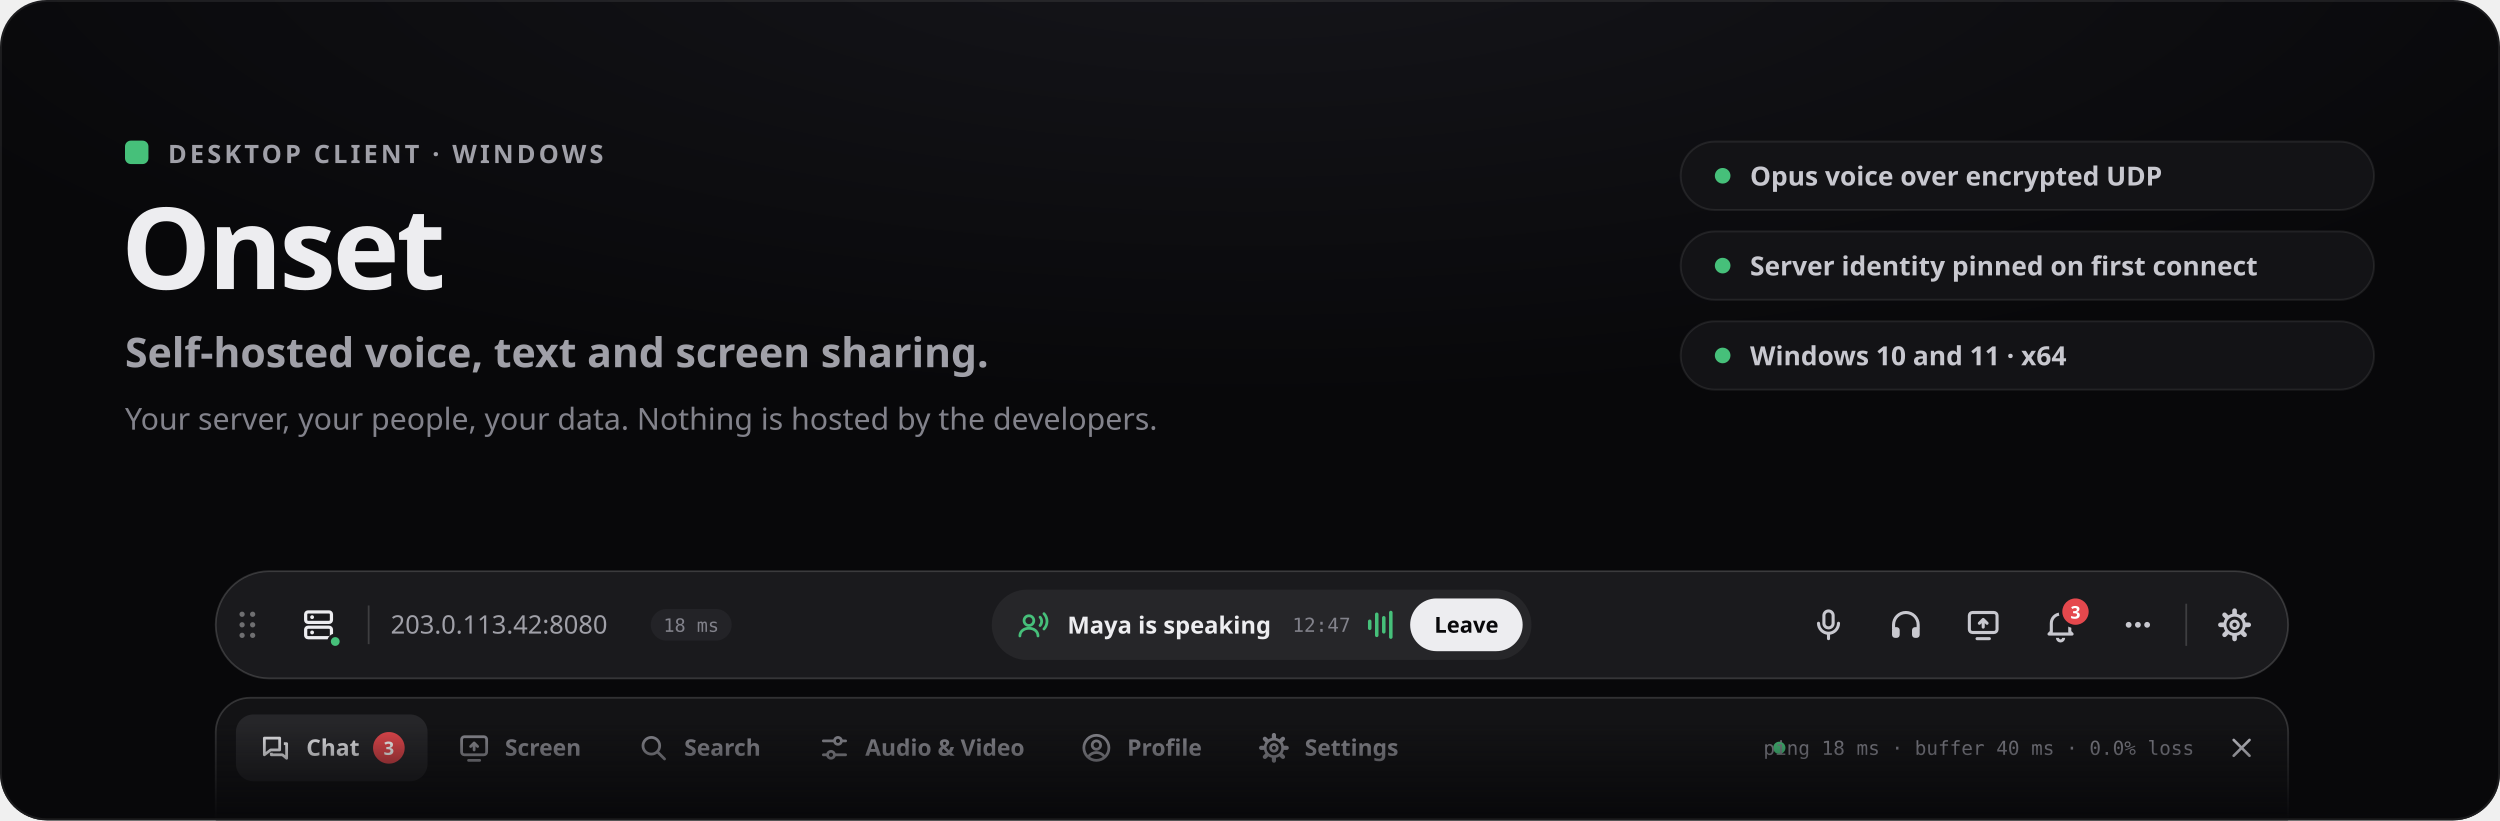
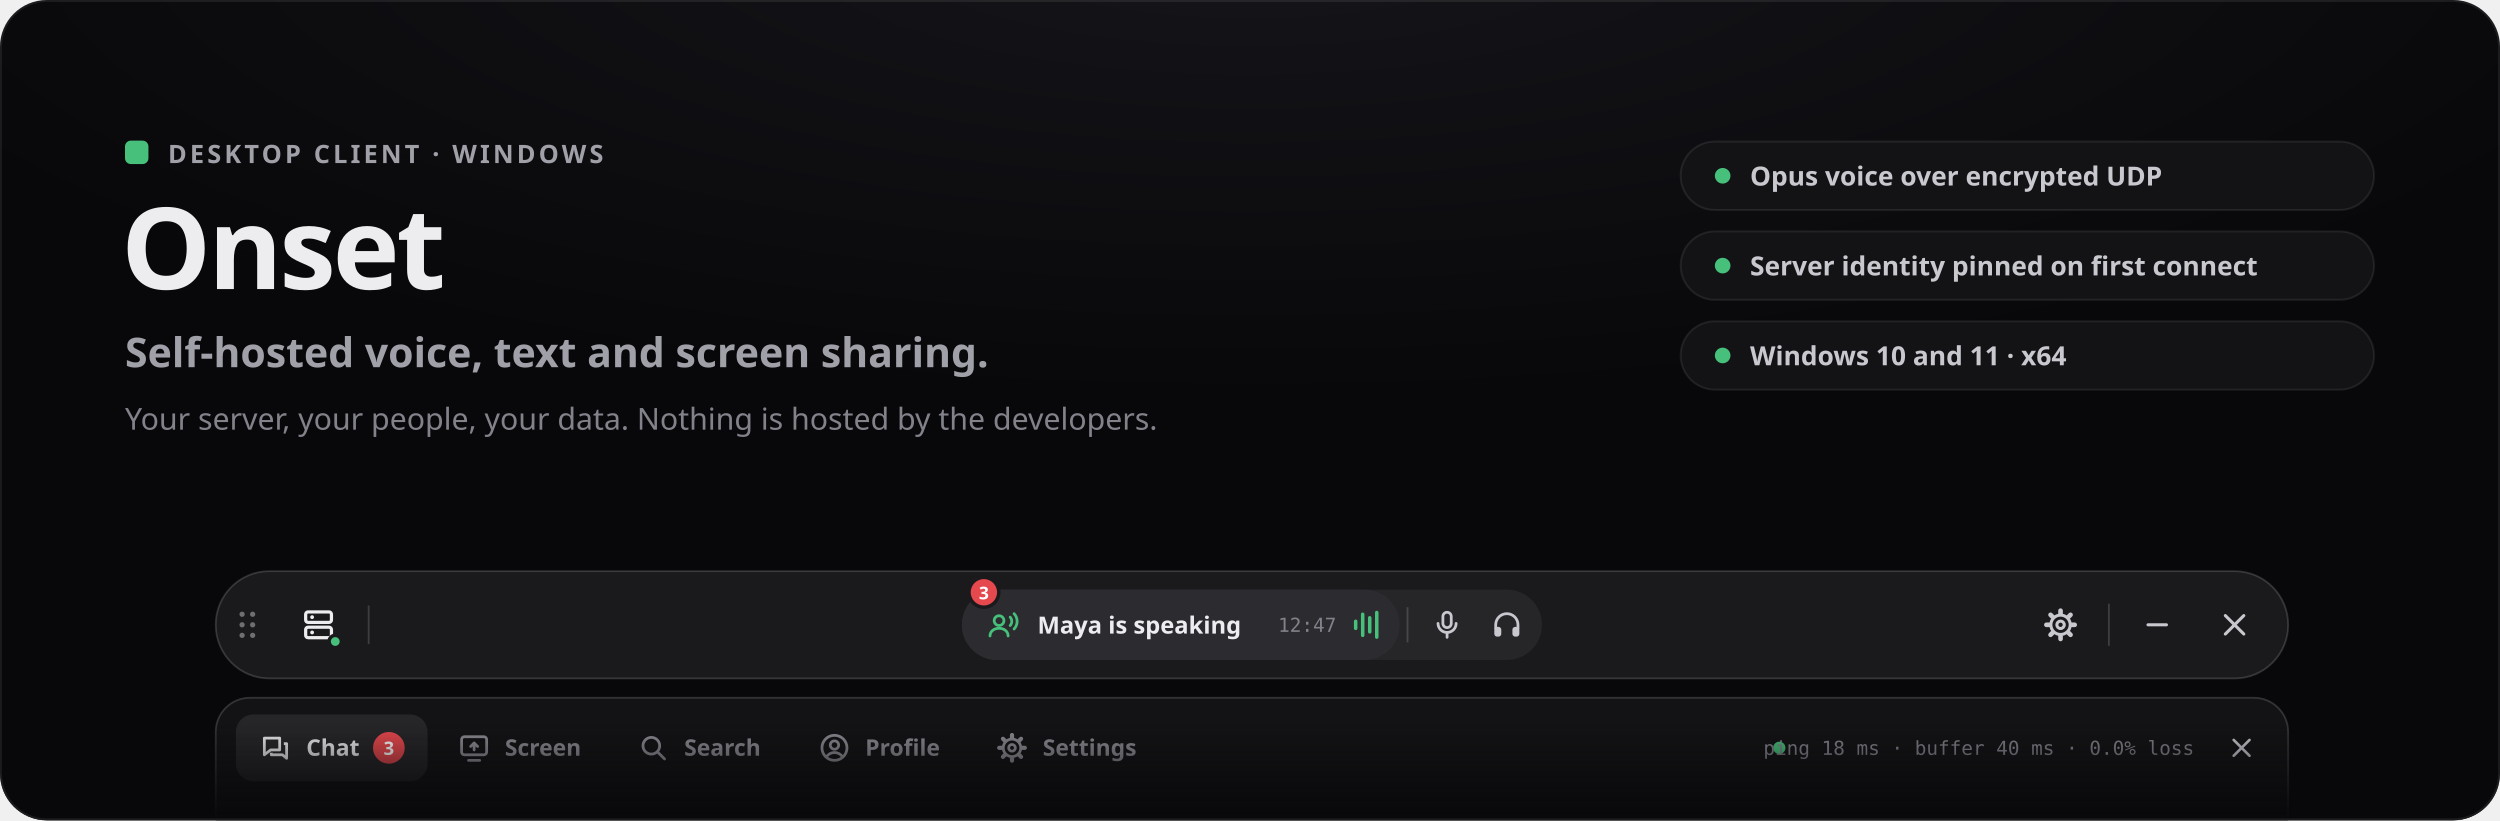
<svg xmlns="http://www.w3.org/2000/svg" viewBox="0 0 1280 420" width="1280" height="420" role="img" aria-labelledby="t d">
  <defs>
    <radialGradient id="bg" cx="50%" cy="-10%" r="95%">
      <stop offset="0" stop-color="#16161b" />
      <stop offset="0.62" stop-color="#08080a" />
    </radialGradient>
    <linearGradient id="fade" x1="0" y1="0" x2="0" y2="1">
      <stop offset="0" stop-color="#08080a" stop-opacity="0" />
      <stop offset="1" stop-color="#08080a" />
    </linearGradient>
    <clipPath id="card">
      <rect width="1280" height="420" rx="24" />
    </clipPath>
    <symbol id="i-mic" viewBox="0 0 24 24">
      <g fill="none" stroke="currentColor" stroke-width="2" stroke-linecap="round">
        <rect x="9" y="3" width="6" height="11" rx="3" />
        <path d="M5.5 11a6.5 6.5 0 0 0 13 0M12 17.5V21" />
      </g>
    </symbol>
    <symbol id="i-hp" viewBox="0 0 24 24">
      <path d="M4 15v-3a8 8 0 0 1 16 0v3" fill="none" stroke="currentColor" stroke-width="2" />
      <rect x="3" y="13.5" width="5" height="7" rx="2" fill="currentColor" />
      <rect x="16" y="13.5" width="5" height="7" rx="2" fill="currentColor" />
    </symbol>
    <symbol id="i-share" viewBox="0 0 24 24">
      <g fill="none" stroke="currentColor" stroke-width="2" stroke-linecap="round" stroke-linejoin="round">
        <rect x="3" y="4" width="18" height="13" rx="2" />
        <path d="M8 21h8M12 13.5V8.5M9.5 11 12 8.5l2.5 2.5" />
-       </g>
-     </symbol>
-     <symbol id="i-bell" viewBox="0 0 24 24">
-       <g fill="none" stroke="currentColor" stroke-width="2" stroke-linejoin="round">
-         <path d="M6 16.5V11a6 6 0 0 1 12 0v5.5l1.5 1.5h-15z" />
-         <path d="M10 20.5a2 2 0 0 0 4 0" />
-       </g>
-     </symbol>
-     <symbol id="i-more" viewBox="0 0 24 24">
-       <g fill="currentColor">
-         <circle cx="6" cy="12" r="1.9" />
-         <circle cx="12" cy="12" r="1.9" />
-         <circle cx="18" cy="12" r="1.9" />
      </g>
    </symbol>
    <symbol id="i-gear" viewBox="0 0 24 24">
      <g fill="none" stroke="currentColor" stroke-linecap="round">
        <circle cx="12" cy="12" r="6.3" stroke-width="2" />
        <circle cx="12" cy="12" r="2.4" stroke-width="2" />
        <path stroke-width="3" d="M12 2.8v1.9M12 19.3v1.9M2.8 12h1.9M19.3 12h1.9M5.5 5.5l1.3 1.3M17.2 17.2l1.3 1.3M5.5 18.5l1.3-1.3M17.2 6.8l1.3-1.3" />
      </g>
    </symbol>
    <symbol id="i-dns" viewBox="0 0 24 24">
      <g fill="none" stroke="currentColor" stroke-width="2">
        <rect x="4" y="4" width="16" height="6.5" rx="1.5" />
        <rect x="4" y="13.5" width="16" height="6.5" rx="1.5" />
      </g>
      <circle cx="8" cy="7.25" r="1.2" fill="currentColor" />
      <circle cx="8" cy="16.75" r="1.2" fill="currentColor" />
    </symbol>
    <symbol id="i-voice" viewBox="0 0 24 24">
      <g fill="none" stroke="currentColor" stroke-width="2" stroke-linecap="round">
        <circle cx="9" cy="9" r="3.5" />
        <path d="M2.5 20c0-3.3 2.9-5.5 6.5-5.5s6.5 2.2 6.5 5.5M17 6.5a4.5 4.5 0 0 1 0 6M19.8 4a8 8 0 0 1 0 11" />
      </g>
    </symbol>
    <symbol id="i-forum" viewBox="0 0 24 24">
      <path d="M4 5h11v8.5H8.5L4 17zM18 9h2v10.5L17 17H9v-1.5" fill="none" stroke="currentColor" stroke-width="2" stroke-linejoin="round" />
    </symbol>
    <symbol id="i-search" viewBox="0 0 24 24">
      <g fill="none" stroke="currentColor" stroke-width="2" stroke-linecap="round">
        <circle cx="10.5" cy="10.5" r="6" />
        <path d="M15 15l5 5" />
      </g>
    </symbol>
-     <symbol id="i-tune" viewBox="0 0 24 24">
-       <g fill="none" stroke="currentColor" stroke-width="2" stroke-linecap="round">
-         <path d="M4 7h8M17 7h3M4 17h3M12 17h8" />
-         <circle cx="14.5" cy="7" r="2.5" />
-         <circle cx="9.5" cy="17" r="2.5" />
-       </g>
-     </symbol>
    <symbol id="i-user" viewBox="0 0 24 24">
      <g fill="none" stroke="currentColor" stroke-width="2">
        <circle cx="12" cy="12" r="9" />
        <circle cx="12" cy="10" r="3" />
        <path d="M6.3 18.3a7 7 0 0 1 11.4 0" />
      </g>
+     </symbol>
+     <symbol id="i-min" viewBox="0 0 24 24">
+       <path d="M6 12h12" stroke="currentColor" stroke-width="2" stroke-linecap="round" />
    </symbol>
    <symbol id="i-close" viewBox="0 0 24 24">
      <path d="M6 6l12 12M18 6 6 18" stroke="currentColor" stroke-width="2" stroke-linecap="round" />
    </symbol>
  </defs>
  <style>
    .t{font-family:Manrope,'Segoe UI',system-ui,sans-serif}
    .m{font-family:'JetBrains Mono',Consolas,monospace}
  </style>
  <g clip-path="url(#card)">
    <rect width="1280" height="420" fill="url(#bg)" />
    <rect x="64" y="72" width="12" height="12" rx="3" fill="#46c07a" />
    <text x="86" y="83.5" class="t" font-size="13" font-weight="800" letter-spacing="1.6" fill="#a0a0a8">DESKTOP CLIENT · WINDOWS</text>
    <text x="62" y="148" class="t" font-size="58" font-weight="800" letter-spacing="-1.6" fill="#ededf0">Onset</text>
    <text x="64" y="188" class="t" font-size="21" font-weight="600" fill="#a0a0a8">Self-hosted voice, text and screen sharing.</text>
    <text x="64" y="220" class="t" font-size="15.5" fill="#82828b">Your server, your people, your data. Nothing is hosted by the developers.</text>
    <g class="t" font-size="13.5" font-weight="600" fill="#c8c8cf">
      <rect x="860.5" y="72.5" width="355" height="35" rx="17.5" fill="#131316" stroke="#ffffff" stroke-opacity="0.08" />
      <circle cx="882" cy="90" r="4" fill="#46c07a" />
      <text x="896" y="95">Opus voice over encrypted UDP</text>
      <rect x="860.5" y="118.5" width="355" height="35" rx="17.5" fill="#131316" stroke="#ffffff" stroke-opacity="0.08" />
      <circle cx="882" cy="136" r="4" fill="#46c07a" />
      <text x="896" y="141">Server identity pinned on first connect</text>
      <rect x="860.5" y="164.5" width="355" height="35" rx="17.5" fill="#131316" stroke="#ffffff" stroke-opacity="0.08" />
      <circle cx="882" cy="182" r="4" fill="#46c07a" />
      <text x="896" y="187">Windows 10 and 11 · x64</text>
    </g>
    <g transform="translate(74 256) scale(0.9)">
      <rect x="40.5" y="40.5" width="1179" height="61" rx="30.5" fill="#1a1a1d" stroke="#ffffff" stroke-opacity="0.16" />
      <g fill="#ededf0" fill-opacity="0.4">
        <circle cx="55.5" cy="65" r="1.5" />
        <circle cx="61.5" cy="65" r="1.5" />
        <circle cx="55.5" cy="71" r="1.5" />
        <circle cx="61.5" cy="71" r="1.5" />
        <circle cx="55.5" cy="77" r="1.5" />
        <circle cx="61.5" cy="77" r="1.5" />
      </g>
      <use href="#i-dns" x="88" y="60" width="22" height="22" color="#ededf0" />
      <circle cx="108.5" cy="80.5" r="3.5" fill="#46c07a" stroke="#1a1a1d" stroke-width="2" />
      <rect x="127" y="60" width="1" height="22" fill="#ffffff" fill-opacity="0.16" />
-       <text x="140" y="76" class="t" font-size="14.5" font-weight="500" fill="#a0a0a8">203.0.113.42:8080</text>
-       <rect x="288" y="62" width="46" height="18" rx="9" fill="#232327" />
-       <text x="311" y="75" class="m" font-size="10.5" fill="#82828b" text-anchor="middle">18 ms</text>
-       <rect x="482" y="51" width="307" height="40" rx="20" fill="#262629" />
-       <use href="#i-voice" x="496" y="61.5" width="19" height="19" color="#46c07a" />
-       <text x="525" y="76" class="t" font-size="13.5" font-weight="600" fill="#ededf0">Maya is speaking</text>
-       <text x="653" y="75" class="m" font-size="11" fill="#82828b">12:47</text>
+       <rect x="465" y="51" width="330" height="40" rx="20" fill="#262629" />
+       <rect x="465" y="51" width="249" height="40" rx="20" fill="#2c2c30" />
+       <use href="#i-voice" x="479" y="61.5" width="19" height="19" color="#46c07a" />
+       <text x="508" y="76" class="t" font-size="13.5" font-weight="600" fill="#ededf0">Maya is speaking</text>
+       <text x="678" y="75" class="m" font-size="11" fill="#82828b" text-anchor="end">12:47</text>
      <g fill="#46c07a">
-         <rect x="696" y="68" width="2" height="6" rx="1" />
-         <rect x="700" y="64" width="2" height="14" rx="1" />
-         <rect x="704" y="66" width="2" height="10" rx="1" />
-         <rect x="708" y="63" width="2" height="16" rx="1" />
+         <rect x="688" y="68" width="2" height="6" rx="1" />
+         <rect x="692" y="64" width="2" height="14" rx="1" />
+         <rect x="696" y="66" width="2" height="10" rx="1" />
+         <rect x="700" y="63" width="2" height="16" rx="1" />
      </g>
-       <rect x="720" y="56" width="64" height="30" rx="15" fill="#ededf0" />
-       <text x="752" y="75.5" class="t" font-size="12.5" font-weight="700" fill="#08080a" text-anchor="middle">Leave</text>
-       <use href="#i-mic" x="947.5" y="60.5" width="21" height="21" color="#c8c8cf" />
-       <use href="#i-hp" x="991.5" y="60.5" width="21" height="21" color="#c8c8cf" />
-       <use href="#i-share" x="1035.5" y="60.5" width="21" height="21" color="#c8c8cf" />
-       <use href="#i-bell" x="1079.5" y="60.5" width="21" height="21" color="#c8c8cf" />
-       <rect x="1090" y="55" width="17" height="17" rx="8.5" fill="#e5484d" stroke="#1a1a1d" stroke-width="2" />
-       <text x="1098.5" y="67.5" class="t" font-size="10" font-weight="800" fill="#ffffff" text-anchor="middle">3</text>
-       <use href="#i-more" x="1123.5" y="60.5" width="21" height="21" color="#c8c8cf" />
-       <rect x="1161" y="59" width="1" height="24" fill="#ffffff" fill-opacity="0.16" />
-       <use href="#i-gear" x="1178.5" y="60.5" width="21" height="21" color="#c8c8cf" />
+       <rect x="718" y="61" width="1" height="20" fill="#ffffff" fill-opacity="0.16" />
+       <use href="#i-mic" x="731.5" y="61.5" width="19" height="19" color="#c8c8cf" />
+       <use href="#i-hp" x="765.5" y="61.5" width="19" height="19" color="#c8c8cf" />
+       <rect x="469" y="44" width="17" height="17" rx="8.5" fill="#e5484d" stroke="#1a1a1d" stroke-width="2" />
+       <text x="477.5" y="56.5" class="t" font-size="10" font-weight="800" fill="#ffffff" text-anchor="middle">3</text>
+       <use href="#i-gear" x="1079.5" y="60.5" width="21" height="21" color="#c8c8cf" />
+       <rect x="1117" y="59" width="1" height="24" fill="#ffffff" fill-opacity="0.16" />
+       <use href="#i-min" x="1134.5" y="60.5" width="21" height="21" color="#c8c8cf" />
+       <use href="#i-close" x="1178.5" y="60.5" width="21" height="21" color="#c8c8cf" />
      <rect x="40.5" y="112.5" width="1179" height="160" rx="19.5" fill="#131315" stroke="#ffffff" stroke-opacity="0.16" />
      <rect x="52" y="122" width="109" height="38" rx="10" fill="#262629" />
      <use href="#i-forum" x="65" y="131.5" width="19" height="19" color="#ededf0" />
      <text x="92" y="145.5" class="t" font-size="13" font-weight="600" fill="#ededf0">Chat</text>
      <rect x="130" y="132" width="18" height="18" rx="9" fill="#e5484d" />
      <text x="139" y="145" class="t" font-size="10.5" font-weight="800" fill="#ffffff" text-anchor="middle">3</text>
      <use href="#i-share" x="178" y="131.5" width="19" height="19" color="#8b8b92" />
      <text x="205" y="145.5" class="t" font-size="13" font-weight="600" fill="#8b8b92">Screen</text>
      <use href="#i-search" x="280" y="131.5" width="19" height="19" color="#8b8b92" />
      <text x="307" y="145.5" class="t" font-size="13" font-weight="600" fill="#8b8b92">Search</text>
-       <use href="#i-tune" x="383" y="131.5" width="19" height="19" color="#8b8b92" />
-       <text x="410" y="145.5" class="t" font-size="13" font-weight="600" fill="#8b8b92">Audio &amp; Video</text>
-       <use href="#i-user" x="532" y="131.5" width="19" height="19" color="#8b8b92" />
-       <text x="559" y="145.5" class="t" font-size="13" font-weight="600" fill="#8b8b92">Profile</text>
-       <use href="#i-gear" x="633" y="131.5" width="19" height="19" color="#8b8b92" />
-       <text x="660" y="145.5" class="t" font-size="13" font-weight="600" fill="#8b8b92">Settings</text>
+       <use href="#i-user" x="383" y="131.5" width="19" height="19" color="#8b8b92" />
+       <text x="410" y="145.5" class="t" font-size="13" font-weight="600" fill="#8b8b92">Profile</text>
+       <use href="#i-gear" x="484" y="131.5" width="19" height="19" color="#8b8b92" />
+       <text x="511" y="145.5" class="t" font-size="13" font-weight="600" fill="#8b8b92">Settings</text>
      <circle cx="930" cy="141" r="3.5" fill="#46c07a" />
      <text x="1166" y="145" class="m" font-size="11" fill="#82828b" text-anchor="end">ping 18 ms · buffer 40 ms · 0.0% loss</text>
      <use href="#i-close" x="1184" y="132" width="18" height="18" color="#c8c8cf" />
    </g>
    <rect y="370" width="1280" height="50" fill="url(#fade)" />
  </g>
  <rect x="0.5" y="0.5" width="1279" height="419" rx="23.5" fill="none" stroke="#ffffff" stroke-opacity="0.08" />
</svg>
